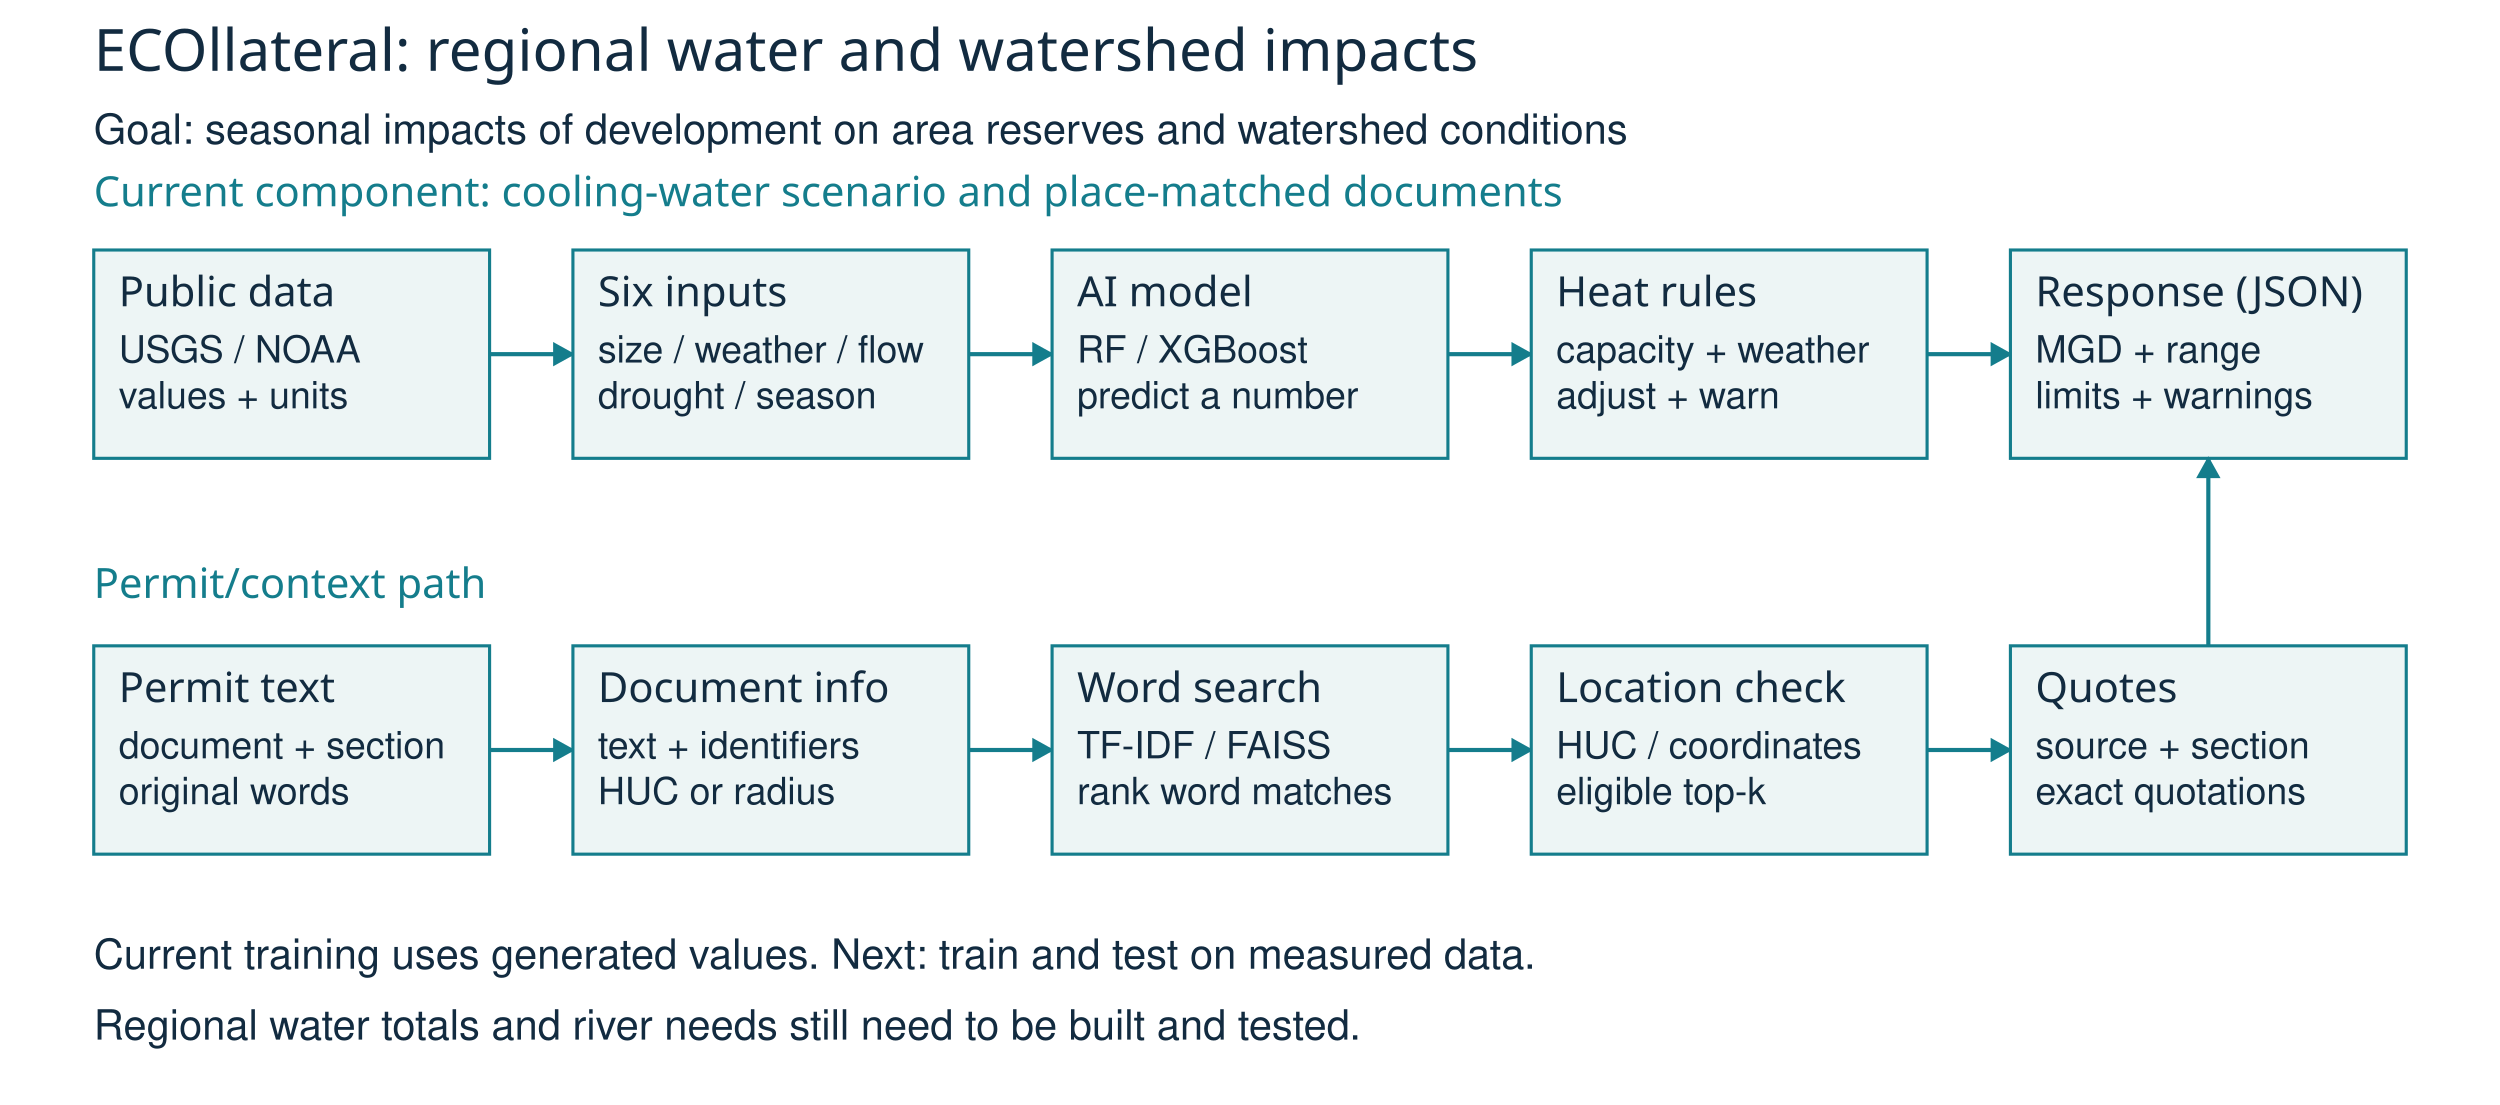
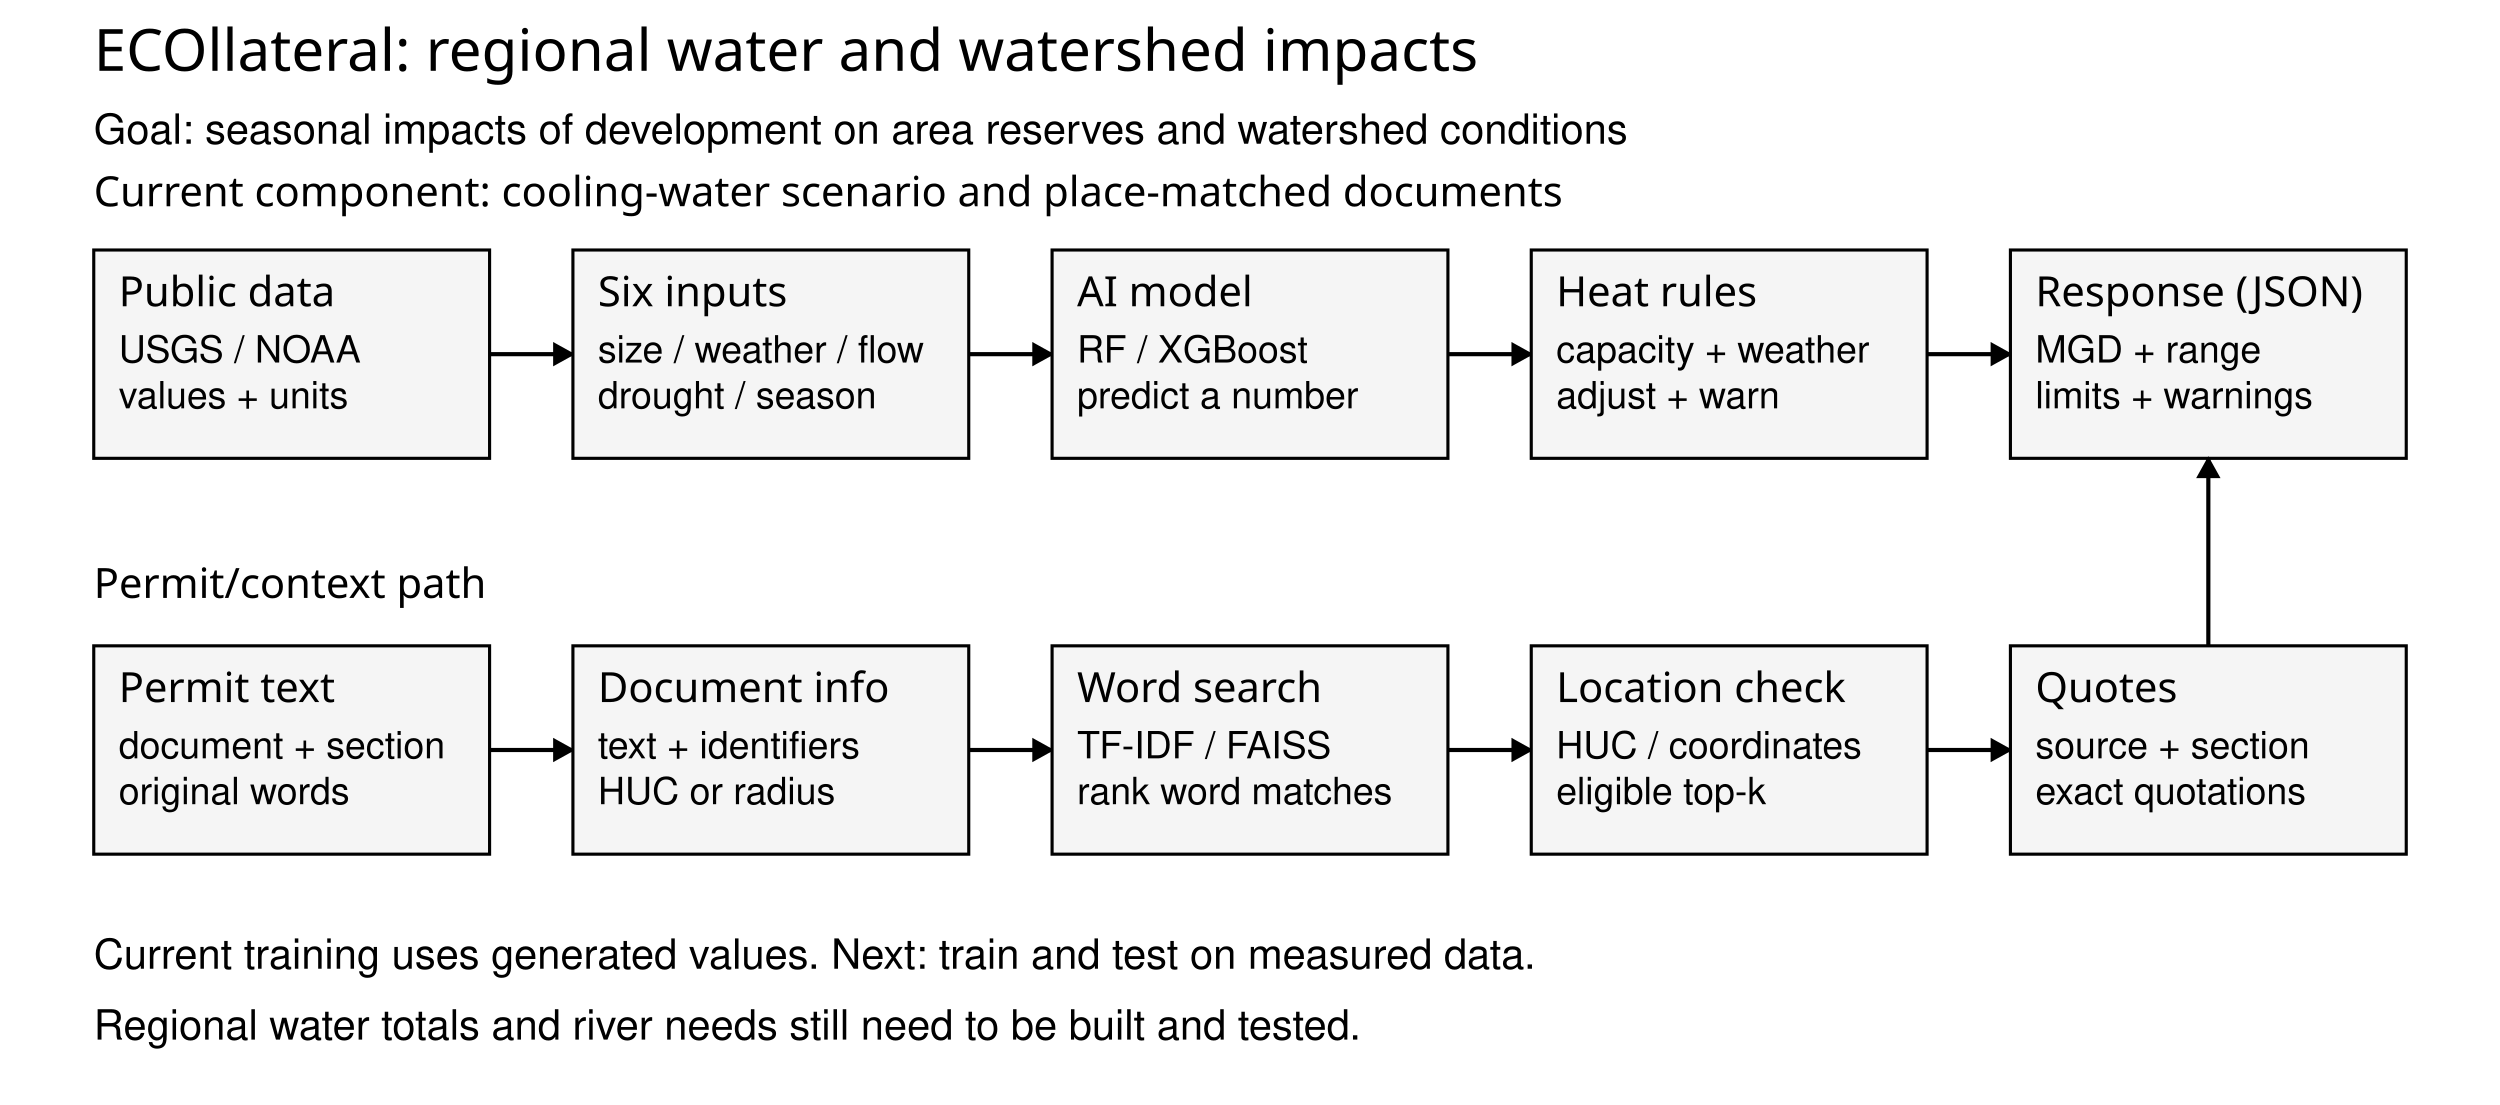
<svg xmlns="http://www.w3.org/2000/svg" width="1200" height="530" preserveAspectRatio="xMinYMin meet" viewBox="0 0 1200 530" version="1.0" fill-rule="evenodd">
  <clipPath id="clip">
    <rect x="0" y="0" width="1200" height="530" />
  </clipPath>
  <g id="group" transform="scale(1,-1) translate(0,-530)" style="clip-path: url(#clip)">
    <g transform="">
-       <text x="45" y="496" style="font-family: Helvetica-Bold; font-size: 28px;fill: rgb(7%,17%,25%); stroke:none;" transform="translate(0,992) scale(1,-1)">ECOllateral: regional water and watershed impacts</text>
-       <text x="45" y="461" style="font-family: Helvetica; font-size: 20px;fill: rgb(7%,17%,25%); stroke:none;" transform="translate(0,922) scale(1,-1)">Goal: seasonal impacts of development on area reserves and watershed conditions</text>
-       <text x="45" y="431" style="font-family: Helvetica-Bold; font-size: 20px;fill: rgb(8%,49%,55%); stroke:none;" transform="translate(0,862) scale(1,-1)">Current component: cooling-water scenario and place-matched documents</text>
-       <rect x="45" y="310" width="190" height="100" style="stroke: rgb(8%,49%,55%); stroke-linecap: butt; stroke-width: 1.5; fill: rgb(93%,96%,96%); fill-rule: evenodd;" />
-       <text x="57" y="383" style="font-family: Helvetica-Bold; font-size: 20px;fill: rgb(7%,17%,25%); stroke:none;" transform="translate(0,766) scale(1,-1)">Public data</text>
-       <text x="57" y="356" style="font-family: Helvetica; font-size: 18px;fill: rgb(7%,17%,25%); stroke:none;" transform="translate(0,712) scale(1,-1)">USGS / NOAA</text>
-       <text x="57" y="334" style="font-family: Helvetica; font-size: 18px;fill: rgb(7%,17%,25%); stroke:none;" transform="translate(0,668) scale(1,-1)">values + units</text>
-       <rect x="45" y="120" width="190" height="100" style="stroke: rgb(8%,49%,55%); stroke-linecap: butt; stroke-width: 1.5; fill: rgb(93%,96%,96%); fill-rule: evenodd;" />
-       <text x="57" y="193" style="font-family: Helvetica-Bold; font-size: 20px;fill: rgb(7%,17%,25%); stroke:none;" transform="translate(0,386) scale(1,-1)">Permit text</text>
-       <text x="57" y="166" style="font-family: Helvetica; font-size: 18px;fill: rgb(7%,17%,25%); stroke:none;" transform="translate(0,332) scale(1,-1)">document + section</text>
-       <text x="57" y="144" style="font-family: Helvetica; font-size: 18px;fill: rgb(7%,17%,25%); stroke:none;" transform="translate(0,288) scale(1,-1)">original words</text>
-       <path d="M 235,360 L 275,360 Z" style="stroke: rgb(8%,49%,55%); stroke-linecap: butt; stroke-width: 2;" />
-       <polygon points="275 360, 266 365, 266 355" style="stroke: rgb(8%,49%,55%); stroke-linecap: butt; stroke-width: 1; fill: rgb(8%,49%,55%); fill-rule: evenodd;" />
-       <path d="M 235,170 L 275,170 Z" style="stroke: rgb(8%,49%,55%); stroke-linecap: butt; stroke-width: 2;" />
-       <polygon points="275 170, 266 175, 266 165" style="stroke: rgb(8%,49%,55%); stroke-linecap: butt; stroke-width: 1; fill: rgb(8%,49%,55%); fill-rule: evenodd;" />
-       <rect x="275" y="310" width="190" height="100" style="stroke: rgb(8%,49%,55%); stroke-linecap: butt; stroke-width: 1.5; fill: rgb(93%,96%,96%); fill-rule: evenodd;" />
-       <text x="287" y="383" style="font-family: Helvetica-Bold; font-size: 20px;fill: rgb(7%,17%,25%); stroke:none;" transform="translate(0,766) scale(1,-1)">Six inputs</text>
-       <text x="287" y="356" style="font-family: Helvetica; font-size: 18px;fill: rgb(7%,17%,25%); stroke:none;" transform="translate(0,712) scale(1,-1)">size / weather / flow</text>
-       <text x="287" y="334" style="font-family: Helvetica; font-size: 18px;fill: rgb(7%,17%,25%); stroke:none;" transform="translate(0,668) scale(1,-1)">drought / season</text>
-       <rect x="275" y="120" width="190" height="100" style="stroke: rgb(8%,49%,55%); stroke-linecap: butt; stroke-width: 1.5; fill: rgb(93%,96%,96%); fill-rule: evenodd;" />
-       <text x="287" y="193" style="font-family: Helvetica-Bold; font-size: 20px;fill: rgb(7%,17%,25%); stroke:none;" transform="translate(0,386) scale(1,-1)">Document info</text>
-       <text x="287" y="166" style="font-family: Helvetica; font-size: 18px;fill: rgb(7%,17%,25%); stroke:none;" transform="translate(0,332) scale(1,-1)">text + identifiers</text>
-       <text x="287" y="144" style="font-family: Helvetica; font-size: 18px;fill: rgb(7%,17%,25%); stroke:none;" transform="translate(0,288) scale(1,-1)">HUC or radius</text>
-       <path d="M 465,360 L 505,360 Z" style="stroke: rgb(8%,49%,55%); stroke-linecap: butt; stroke-width: 2;" />
-       <polygon points="505 360, 496 365, 496 355" style="stroke: rgb(8%,49%,55%); stroke-linecap: butt; stroke-width: 1; fill: rgb(8%,49%,55%); fill-rule: evenodd;" />
-       <path d="M 465,170 L 505,170 Z" style="stroke: rgb(8%,49%,55%); stroke-linecap: butt; stroke-width: 2;" />
-       <polygon points="505 170, 496 175, 496 165" style="stroke: rgb(8%,49%,55%); stroke-linecap: butt; stroke-width: 1; fill: rgb(8%,49%,55%); fill-rule: evenodd;" />
-       <rect x="505" y="310" width="190" height="100" style="stroke: rgb(8%,49%,55%); stroke-linecap: butt; stroke-width: 1.5; fill: rgb(93%,96%,96%); fill-rule: evenodd;" />
-       <text x="517" y="383" style="font-family: Helvetica-Bold; font-size: 20px;fill: rgb(7%,17%,25%); stroke:none;" transform="translate(0,766) scale(1,-1)">AI model</text>
-       <text x="517" y="356" style="font-family: Helvetica; font-size: 18px;fill: rgb(7%,17%,25%); stroke:none;" transform="translate(0,712) scale(1,-1)">RF / XGBoost</text>
-       <text x="517" y="334" style="font-family: Helvetica; font-size: 18px;fill: rgb(7%,17%,25%); stroke:none;" transform="translate(0,668) scale(1,-1)">predict a number</text>
-       <rect x="505" y="120" width="190" height="100" style="stroke: rgb(8%,49%,55%); stroke-linecap: butt; stroke-width: 1.5; fill: rgb(93%,96%,96%); fill-rule: evenodd;" />
-       <text x="517" y="193" style="font-family: Helvetica-Bold; font-size: 20px;fill: rgb(7%,17%,25%); stroke:none;" transform="translate(0,386) scale(1,-1)">Word search</text>
-       <text x="517" y="166" style="font-family: Helvetica; font-size: 18px;fill: rgb(7%,17%,25%); stroke:none;" transform="translate(0,332) scale(1,-1)">TF-IDF / FAISS</text>
-       <text x="517" y="144" style="font-family: Helvetica; font-size: 18px;fill: rgb(7%,17%,25%); stroke:none;" transform="translate(0,288) scale(1,-1)">rank word matches</text>
-       <path d="M 695,360 L 735,360 Z" style="stroke: rgb(8%,49%,55%); stroke-linecap: butt; stroke-width: 2;" />
-       <polygon points="735 360, 726 365, 726 355" style="stroke: rgb(8%,49%,55%); stroke-linecap: butt; stroke-width: 1; fill: rgb(8%,49%,55%); fill-rule: evenodd;" />
-       <path d="M 695,170 L 735,170 Z" style="stroke: rgb(8%,49%,55%); stroke-linecap: butt; stroke-width: 2;" />
-       <polygon points="735 170, 726 175, 726 165" style="stroke: rgb(8%,49%,55%); stroke-linecap: butt; stroke-width: 1; fill: rgb(8%,49%,55%); fill-rule: evenodd;" />
-       <rect x="735" y="310" width="190" height="100" style="stroke: rgb(8%,49%,55%); stroke-linecap: butt; stroke-width: 1.5; fill: rgb(93%,96%,96%); fill-rule: evenodd;" />
-       <text x="747" y="383" style="font-family: Helvetica-Bold; font-size: 20px;fill: rgb(7%,17%,25%); stroke:none;" transform="translate(0,766) scale(1,-1)">Heat rules</text>
-       <text x="747" y="356" style="font-family: Helvetica; font-size: 18px;fill: rgb(7%,17%,25%); stroke:none;" transform="translate(0,712) scale(1,-1)">capacity + weather</text>
-       <text x="747" y="334" style="font-family: Helvetica; font-size: 18px;fill: rgb(7%,17%,25%); stroke:none;" transform="translate(0,668) scale(1,-1)">adjust + warn</text>
-       <rect x="735" y="120" width="190" height="100" style="stroke: rgb(8%,49%,55%); stroke-linecap: butt; stroke-width: 1.5; fill: rgb(93%,96%,96%); fill-rule: evenodd;" />
-       <text x="747" y="193" style="font-family: Helvetica-Bold; font-size: 20px;fill: rgb(7%,17%,25%); stroke:none;" transform="translate(0,386) scale(1,-1)">Location check</text>
-       <text x="747" y="166" style="font-family: Helvetica; font-size: 18px;fill: rgb(7%,17%,25%); stroke:none;" transform="translate(0,332) scale(1,-1)">HUC / coordinates</text>
-       <text x="747" y="144" style="font-family: Helvetica; font-size: 18px;fill: rgb(7%,17%,25%); stroke:none;" transform="translate(0,288) scale(1,-1)">eligible top-k</text>
-       <path d="M 925,360 L 965,360 Z" style="stroke: rgb(8%,49%,55%); stroke-linecap: butt; stroke-width: 2;" />
-       <polygon points="965 360, 956 365, 956 355" style="stroke: rgb(8%,49%,55%); stroke-linecap: butt; stroke-width: 1; fill: rgb(8%,49%,55%); fill-rule: evenodd;" />
-       <path d="M 925,170 L 965,170 Z" style="stroke: rgb(8%,49%,55%); stroke-linecap: butt; stroke-width: 2;" />
-       <polygon points="965 170, 956 175, 956 165" style="stroke: rgb(8%,49%,55%); stroke-linecap: butt; stroke-width: 1; fill: rgb(8%,49%,55%); fill-rule: evenodd;" />
-       <rect x="965" y="310" width="190" height="100" style="stroke: rgb(8%,49%,55%); stroke-linecap: butt; stroke-width: 1.5; fill: rgb(93%,96%,96%); fill-rule: evenodd;" />
-       <text x="977" y="383" style="font-family: Helvetica-Bold; font-size: 20px;fill: rgb(7%,17%,25%); stroke:none;" transform="translate(0,766) scale(1,-1)">Response (JSON)</text>
-       <text x="977" y="356" style="font-family: Helvetica; font-size: 18px;fill: rgb(7%,17%,25%); stroke:none;" transform="translate(0,712) scale(1,-1)">MGD + range</text>
-       <text x="977" y="334" style="font-family: Helvetica; font-size: 18px;fill: rgb(7%,17%,25%); stroke:none;" transform="translate(0,668) scale(1,-1)">limits + warnings</text>
-       <rect x="965" y="120" width="190" height="100" style="stroke: rgb(8%,49%,55%); stroke-linecap: butt; stroke-width: 1.5; fill: rgb(93%,96%,96%); fill-rule: evenodd;" />
-       <text x="977" y="193" style="font-family: Helvetica-Bold; font-size: 20px;fill: rgb(7%,17%,25%); stroke:none;" transform="translate(0,386) scale(1,-1)">Quotes</text>
-       <text x="977" y="166" style="font-family: Helvetica; font-size: 18px;fill: rgb(7%,17%,25%); stroke:none;" transform="translate(0,332) scale(1,-1)">source + section</text>
-       <text x="977" y="144" style="font-family: Helvetica; font-size: 18px;fill: rgb(7%,17%,25%); stroke:none;" transform="translate(0,288) scale(1,-1)">exact quotations</text>
-       <path d="M 1060,220 L 1060,310 Z" style="stroke: rgb(8%,49%,55%); stroke-linecap: butt; stroke-width: 2;" />
-       <polygon points="1060 310, 1055 301, 1065 301" style="stroke: rgb(8%,49%,55%); stroke-linecap: butt; stroke-width: 1; fill: rgb(8%,49%,55%); fill-rule: evenodd;" />
-       <text x="45" y="243" style="font-family: Helvetica-Bold; font-size: 20px;fill: rgb(8%,49%,55%); stroke:none;" transform="translate(0,486) scale(1,-1)">Permit/context path</text>
-       <text x="45" y="65" style="font-family: Helvetica; font-size: 20px;fill: rgb(7%,17%,25%); stroke:none;" transform="translate(0,130) scale(1,-1)">Current training uses generated values. Next: train and test on measured data.</text>
-       <text x="45" y="31" style="font-family: Helvetica; font-size: 20px;fill: rgb(7%,17%,25%); stroke:none;" transform="translate(0,62) scale(1,-1)">Regional water totals and river needs still need to be built and tested.</text>
+       <text x="45" y="496" style="font-family: Helvetica-Bold; font-size: 28px;fill: rgb(0%,0%,0%); stroke:none;" transform="translate(0,992) scale(1,-1)">ECOllateral: regional water and watershed impacts</text>
+       <text x="45" y="461" style="font-family: Helvetica; font-size: 20px;fill: rgb(0%,0%,0%); stroke:none;" transform="translate(0,922) scale(1,-1)">Goal: seasonal impacts of development on area reserves and watershed conditions</text>
+       <text x="45" y="431" style="font-family: Helvetica-Bold; font-size: 20px;fill: rgb(0%,0%,0%); stroke:none;" transform="translate(0,862) scale(1,-1)">Current component: cooling-water scenario and place-matched documents</text>
+       <rect x="45" y="310" width="190" height="100" style="stroke: rgb(0%,0%,0%); stroke-linecap: butt; stroke-width: 1.5; fill: rgb(96%,96%,96%); fill-rule: evenodd;" />
+       <text x="57" y="383" style="font-family: Helvetica-Bold; font-size: 20px;fill: rgb(0%,0%,0%); stroke:none;" transform="translate(0,766) scale(1,-1)">Public data</text>
+       <text x="57" y="356" style="font-family: Helvetica; font-size: 18px;fill: rgb(0%,0%,0%); stroke:none;" transform="translate(0,712) scale(1,-1)">USGS / NOAA</text>
+       <text x="57" y="334" style="font-family: Helvetica; font-size: 18px;fill: rgb(0%,0%,0%); stroke:none;" transform="translate(0,668) scale(1,-1)">values + units</text>
+       <rect x="45" y="120" width="190" height="100" style="stroke: rgb(0%,0%,0%); stroke-linecap: butt; stroke-width: 1.5; fill: rgb(96%,96%,96%); fill-rule: evenodd;" />
+       <text x="57" y="193" style="font-family: Helvetica-Bold; font-size: 20px;fill: rgb(0%,0%,0%); stroke:none;" transform="translate(0,386) scale(1,-1)">Permit text</text>
+       <text x="57" y="166" style="font-family: Helvetica; font-size: 18px;fill: rgb(0%,0%,0%); stroke:none;" transform="translate(0,332) scale(1,-1)">document + section</text>
+       <text x="57" y="144" style="font-family: Helvetica; font-size: 18px;fill: rgb(0%,0%,0%); stroke:none;" transform="translate(0,288) scale(1,-1)">original words</text>
+       <path d="M 235,360 L 275,360 Z" style="stroke: rgb(0%,0%,0%); stroke-linecap: butt; stroke-width: 2;" />
+       <polygon points="275 360, 266 365, 266 355" style="stroke: rgb(0%,0%,0%); stroke-linecap: butt; stroke-width: 1; fill: rgb(0%,0%,0%); fill-rule: evenodd;" />
+       <path d="M 235,170 L 275,170 Z" style="stroke: rgb(0%,0%,0%); stroke-linecap: butt; stroke-width: 2;" />
+       <polygon points="275 170, 266 175, 266 165" style="stroke: rgb(0%,0%,0%); stroke-linecap: butt; stroke-width: 1; fill: rgb(0%,0%,0%); fill-rule: evenodd;" />
+       <rect x="275" y="310" width="190" height="100" style="stroke: rgb(0%,0%,0%); stroke-linecap: butt; stroke-width: 1.5; fill: rgb(96%,96%,96%); fill-rule: evenodd;" />
+       <text x="287" y="383" style="font-family: Helvetica-Bold; font-size: 20px;fill: rgb(0%,0%,0%); stroke:none;" transform="translate(0,766) scale(1,-1)">Six inputs</text>
+       <text x="287" y="356" style="font-family: Helvetica; font-size: 18px;fill: rgb(0%,0%,0%); stroke:none;" transform="translate(0,712) scale(1,-1)">size / weather / flow</text>
+       <text x="287" y="334" style="font-family: Helvetica; font-size: 18px;fill: rgb(0%,0%,0%); stroke:none;" transform="translate(0,668) scale(1,-1)">drought / season</text>
+       <rect x="275" y="120" width="190" height="100" style="stroke: rgb(0%,0%,0%); stroke-linecap: butt; stroke-width: 1.5; fill: rgb(96%,96%,96%); fill-rule: evenodd;" />
+       <text x="287" y="193" style="font-family: Helvetica-Bold; font-size: 20px;fill: rgb(0%,0%,0%); stroke:none;" transform="translate(0,386) scale(1,-1)">Document info</text>
+       <text x="287" y="166" style="font-family: Helvetica; font-size: 18px;fill: rgb(0%,0%,0%); stroke:none;" transform="translate(0,332) scale(1,-1)">text + identifiers</text>
+       <text x="287" y="144" style="font-family: Helvetica; font-size: 18px;fill: rgb(0%,0%,0%); stroke:none;" transform="translate(0,288) scale(1,-1)">HUC or radius</text>
+       <path d="M 465,360 L 505,360 Z" style="stroke: rgb(0%,0%,0%); stroke-linecap: butt; stroke-width: 2;" />
+       <polygon points="505 360, 496 365, 496 355" style="stroke: rgb(0%,0%,0%); stroke-linecap: butt; stroke-width: 1; fill: rgb(0%,0%,0%); fill-rule: evenodd;" />
+       <path d="M 465,170 L 505,170 Z" style="stroke: rgb(0%,0%,0%); stroke-linecap: butt; stroke-width: 2;" />
+       <polygon points="505 170, 496 175, 496 165" style="stroke: rgb(0%,0%,0%); stroke-linecap: butt; stroke-width: 1; fill: rgb(0%,0%,0%); fill-rule: evenodd;" />
+       <rect x="505" y="310" width="190" height="100" style="stroke: rgb(0%,0%,0%); stroke-linecap: butt; stroke-width: 1.5; fill: rgb(96%,96%,96%); fill-rule: evenodd;" />
+       <text x="517" y="383" style="font-family: Helvetica-Bold; font-size: 20px;fill: rgb(0%,0%,0%); stroke:none;" transform="translate(0,766) scale(1,-1)">AI model</text>
+       <text x="517" y="356" style="font-family: Helvetica; font-size: 18px;fill: rgb(0%,0%,0%); stroke:none;" transform="translate(0,712) scale(1,-1)">RF / XGBoost</text>
+       <text x="517" y="334" style="font-family: Helvetica; font-size: 18px;fill: rgb(0%,0%,0%); stroke:none;" transform="translate(0,668) scale(1,-1)">predict a number</text>
+       <rect x="505" y="120" width="190" height="100" style="stroke: rgb(0%,0%,0%); stroke-linecap: butt; stroke-width: 1.5; fill: rgb(96%,96%,96%); fill-rule: evenodd;" />
+       <text x="517" y="193" style="font-family: Helvetica-Bold; font-size: 20px;fill: rgb(0%,0%,0%); stroke:none;" transform="translate(0,386) scale(1,-1)">Word search</text>
+       <text x="517" y="166" style="font-family: Helvetica; font-size: 18px;fill: rgb(0%,0%,0%); stroke:none;" transform="translate(0,332) scale(1,-1)">TF-IDF / FAISS</text>
+       <text x="517" y="144" style="font-family: Helvetica; font-size: 18px;fill: rgb(0%,0%,0%); stroke:none;" transform="translate(0,288) scale(1,-1)">rank word matches</text>
+       <path d="M 695,360 L 735,360 Z" style="stroke: rgb(0%,0%,0%); stroke-linecap: butt; stroke-width: 2;" />
+       <polygon points="735 360, 726 365, 726 355" style="stroke: rgb(0%,0%,0%); stroke-linecap: butt; stroke-width: 1; fill: rgb(0%,0%,0%); fill-rule: evenodd;" />
+       <path d="M 695,170 L 735,170 Z" style="stroke: rgb(0%,0%,0%); stroke-linecap: butt; stroke-width: 2;" />
+       <polygon points="735 170, 726 175, 726 165" style="stroke: rgb(0%,0%,0%); stroke-linecap: butt; stroke-width: 1; fill: rgb(0%,0%,0%); fill-rule: evenodd;" />
+       <rect x="735" y="310" width="190" height="100" style="stroke: rgb(0%,0%,0%); stroke-linecap: butt; stroke-width: 1.5; fill: rgb(96%,96%,96%); fill-rule: evenodd;" />
+       <text x="747" y="383" style="font-family: Helvetica-Bold; font-size: 20px;fill: rgb(0%,0%,0%); stroke:none;" transform="translate(0,766) scale(1,-1)">Heat rules</text>
+       <text x="747" y="356" style="font-family: Helvetica; font-size: 18px;fill: rgb(0%,0%,0%); stroke:none;" transform="translate(0,712) scale(1,-1)">capacity + weather</text>
+       <text x="747" y="334" style="font-family: Helvetica; font-size: 18px;fill: rgb(0%,0%,0%); stroke:none;" transform="translate(0,668) scale(1,-1)">adjust + warn</text>
+       <rect x="735" y="120" width="190" height="100" style="stroke: rgb(0%,0%,0%); stroke-linecap: butt; stroke-width: 1.5; fill: rgb(96%,96%,96%); fill-rule: evenodd;" />
+       <text x="747" y="193" style="font-family: Helvetica-Bold; font-size: 20px;fill: rgb(0%,0%,0%); stroke:none;" transform="translate(0,386) scale(1,-1)">Location check</text>
+       <text x="747" y="166" style="font-family: Helvetica; font-size: 18px;fill: rgb(0%,0%,0%); stroke:none;" transform="translate(0,332) scale(1,-1)">HUC / coordinates</text>
+       <text x="747" y="144" style="font-family: Helvetica; font-size: 18px;fill: rgb(0%,0%,0%); stroke:none;" transform="translate(0,288) scale(1,-1)">eligible top-k</text>
+       <path d="M 925,360 L 965,360 Z" style="stroke: rgb(0%,0%,0%); stroke-linecap: butt; stroke-width: 2;" />
+       <polygon points="965 360, 956 365, 956 355" style="stroke: rgb(0%,0%,0%); stroke-linecap: butt; stroke-width: 1; fill: rgb(0%,0%,0%); fill-rule: evenodd;" />
+       <path d="M 925,170 L 965,170 Z" style="stroke: rgb(0%,0%,0%); stroke-linecap: butt; stroke-width: 2;" />
+       <polygon points="965 170, 956 175, 956 165" style="stroke: rgb(0%,0%,0%); stroke-linecap: butt; stroke-width: 1; fill: rgb(0%,0%,0%); fill-rule: evenodd;" />
+       <rect x="965" y="310" width="190" height="100" style="stroke: rgb(0%,0%,0%); stroke-linecap: butt; stroke-width: 1.5; fill: rgb(96%,96%,96%); fill-rule: evenodd;" />
+       <text x="977" y="383" style="font-family: Helvetica-Bold; font-size: 20px;fill: rgb(0%,0%,0%); stroke:none;" transform="translate(0,766) scale(1,-1)">Response (JSON)</text>
+       <text x="977" y="356" style="font-family: Helvetica; font-size: 18px;fill: rgb(0%,0%,0%); stroke:none;" transform="translate(0,712) scale(1,-1)">MGD + range</text>
+       <text x="977" y="334" style="font-family: Helvetica; font-size: 18px;fill: rgb(0%,0%,0%); stroke:none;" transform="translate(0,668) scale(1,-1)">limits + warnings</text>
+       <rect x="965" y="120" width="190" height="100" style="stroke: rgb(0%,0%,0%); stroke-linecap: butt; stroke-width: 1.5; fill: rgb(96%,96%,96%); fill-rule: evenodd;" />
+       <text x="977" y="193" style="font-family: Helvetica-Bold; font-size: 20px;fill: rgb(0%,0%,0%); stroke:none;" transform="translate(0,386) scale(1,-1)">Quotes</text>
+       <text x="977" y="166" style="font-family: Helvetica; font-size: 18px;fill: rgb(0%,0%,0%); stroke:none;" transform="translate(0,332) scale(1,-1)">source + section</text>
+       <text x="977" y="144" style="font-family: Helvetica; font-size: 18px;fill: rgb(0%,0%,0%); stroke:none;" transform="translate(0,288) scale(1,-1)">exact quotations</text>
+       <path d="M 1060,220 L 1060,310 Z" style="stroke: rgb(0%,0%,0%); stroke-linecap: butt; stroke-width: 2;" />
+       <polygon points="1060 310, 1055 301, 1065 301" style="stroke: rgb(0%,0%,0%); stroke-linecap: butt; stroke-width: 1; fill: rgb(0%,0%,0%); fill-rule: evenodd;" />
+       <text x="45" y="243" style="font-family: Helvetica-Bold; font-size: 20px;fill: rgb(0%,0%,0%); stroke:none;" transform="translate(0,486) scale(1,-1)">Permit/context path</text>
+       <text x="45" y="65" style="font-family: Helvetica; font-size: 20px;fill: rgb(0%,0%,0%); stroke:none;" transform="translate(0,130) scale(1,-1)">Current training uses generated values. Next: train and test on measured data.</text>
+       <text x="45" y="31" style="font-family: Helvetica; font-size: 20px;fill: rgb(0%,0%,0%); stroke:none;" transform="translate(0,62) scale(1,-1)">Regional water totals and river needs still need to be built and tested.</text>
    </g>
  </g>
</svg>
